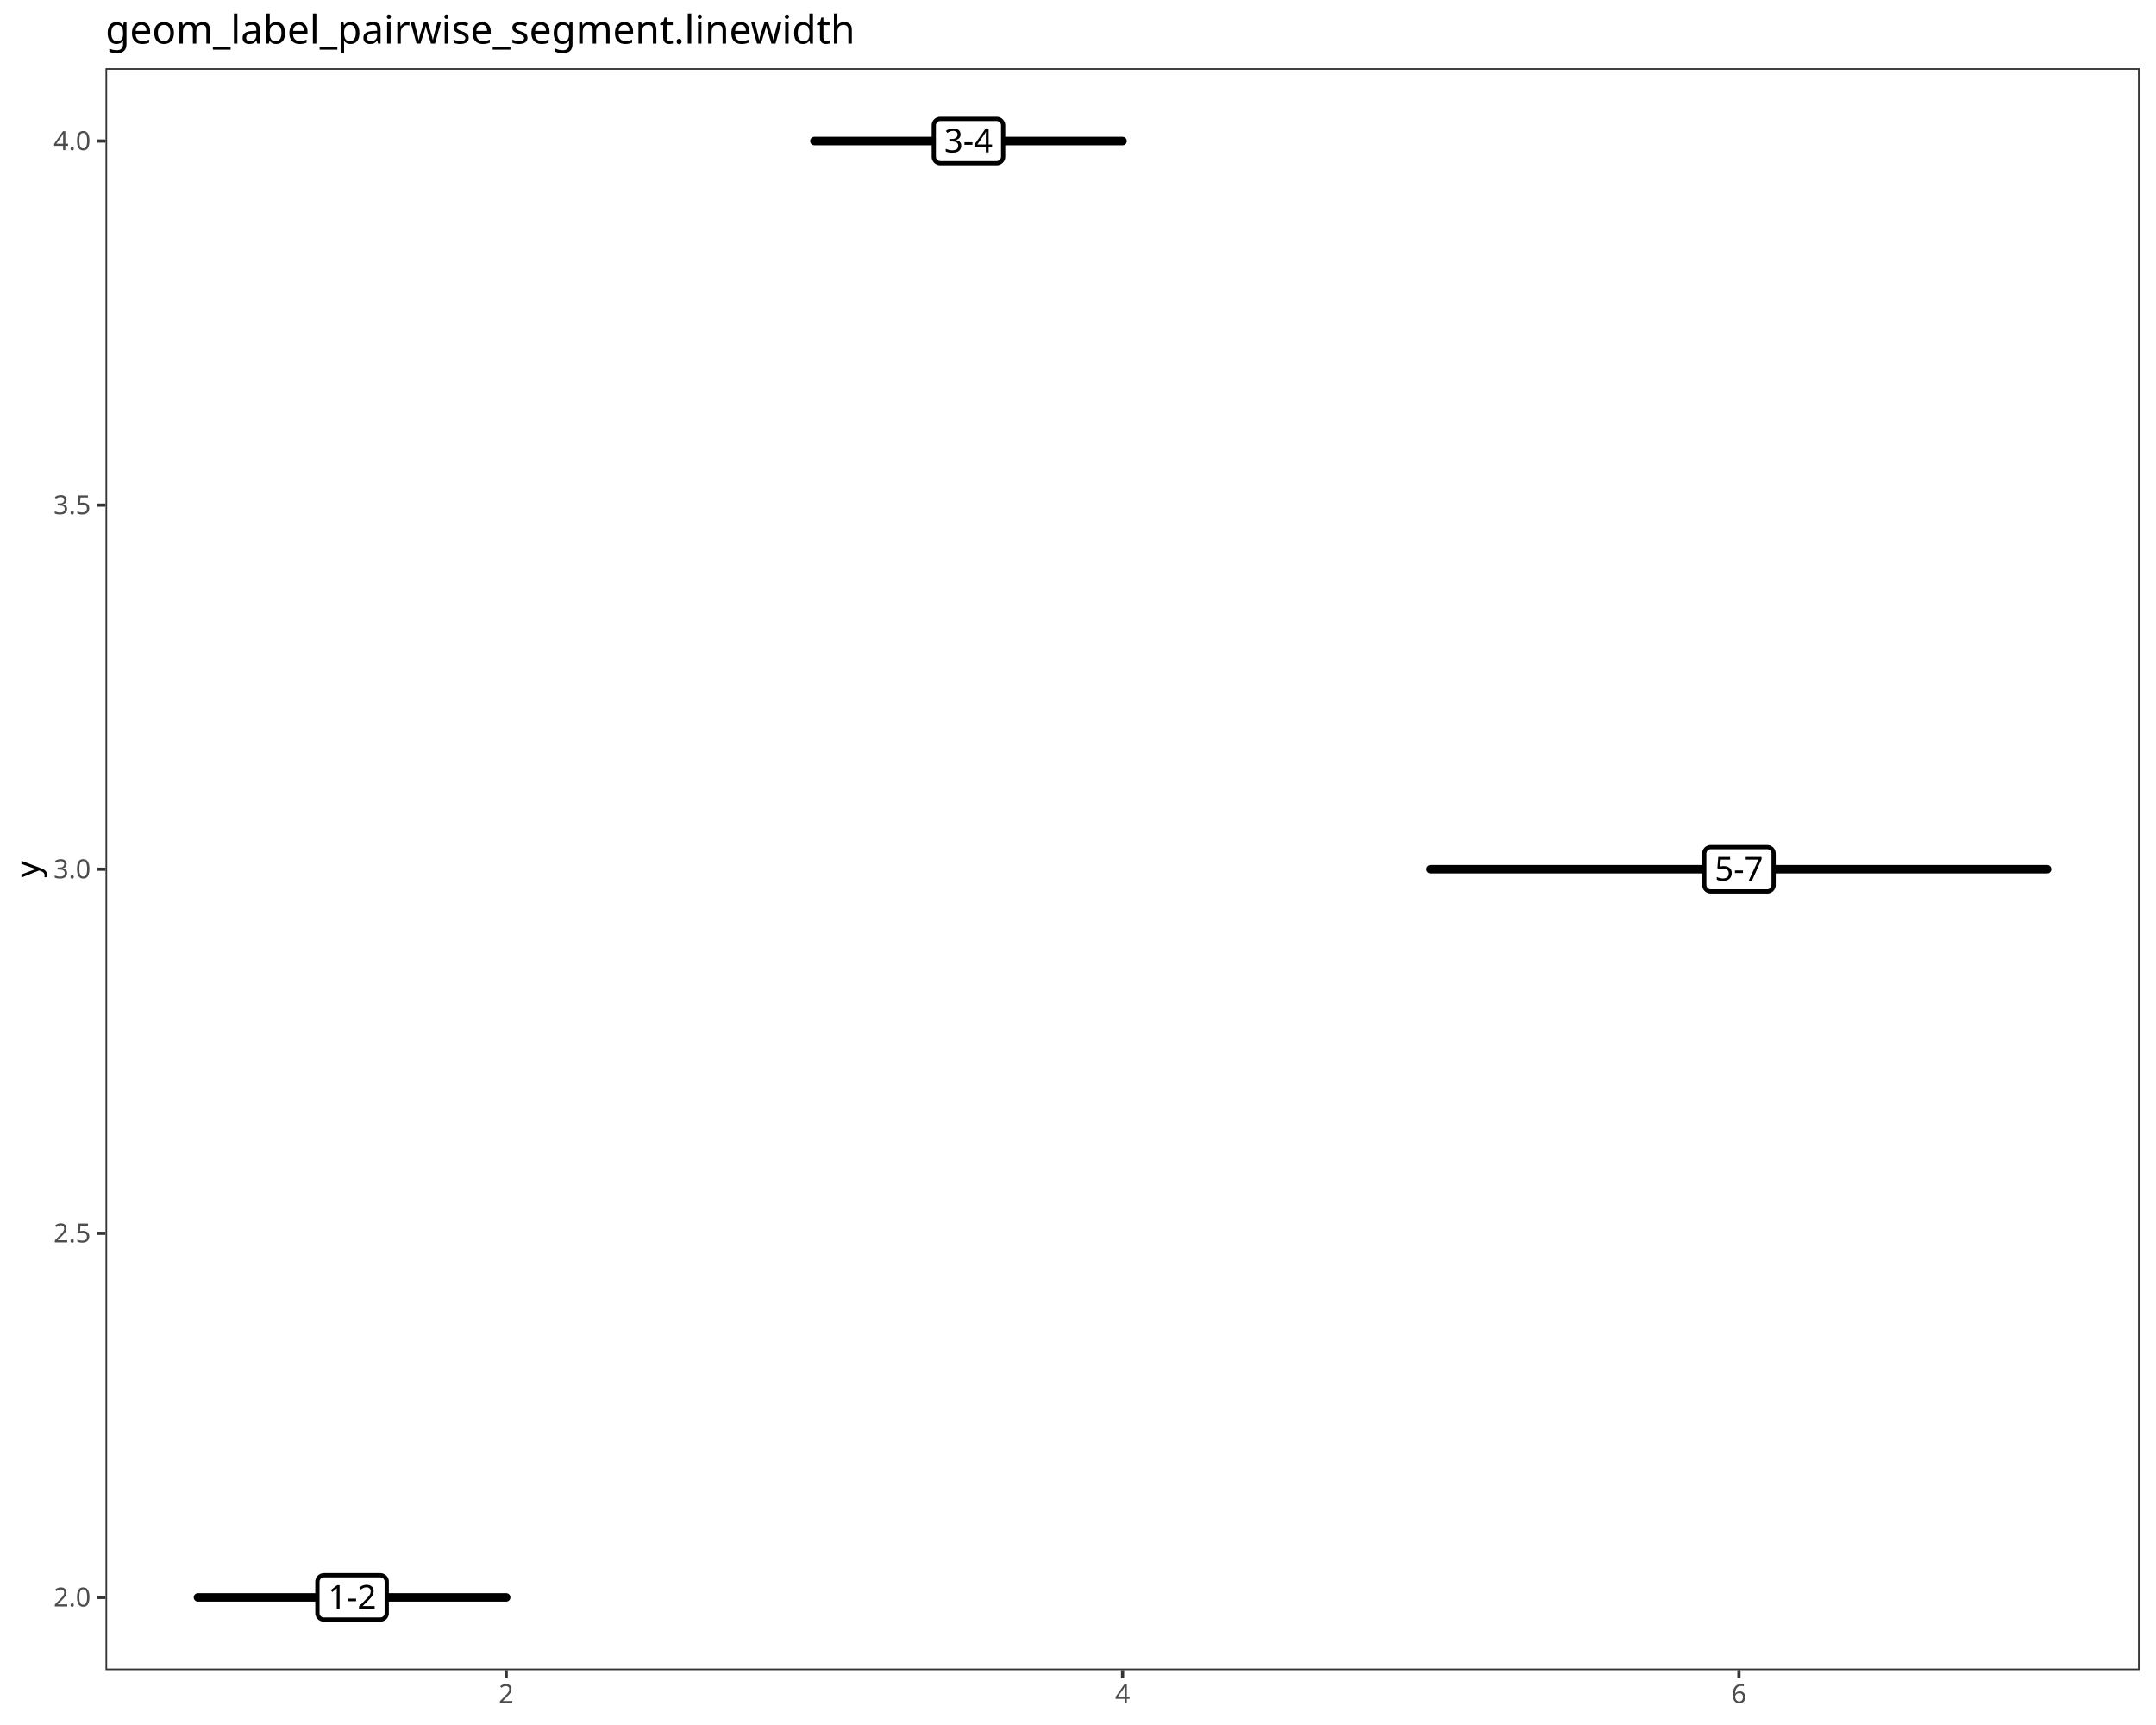
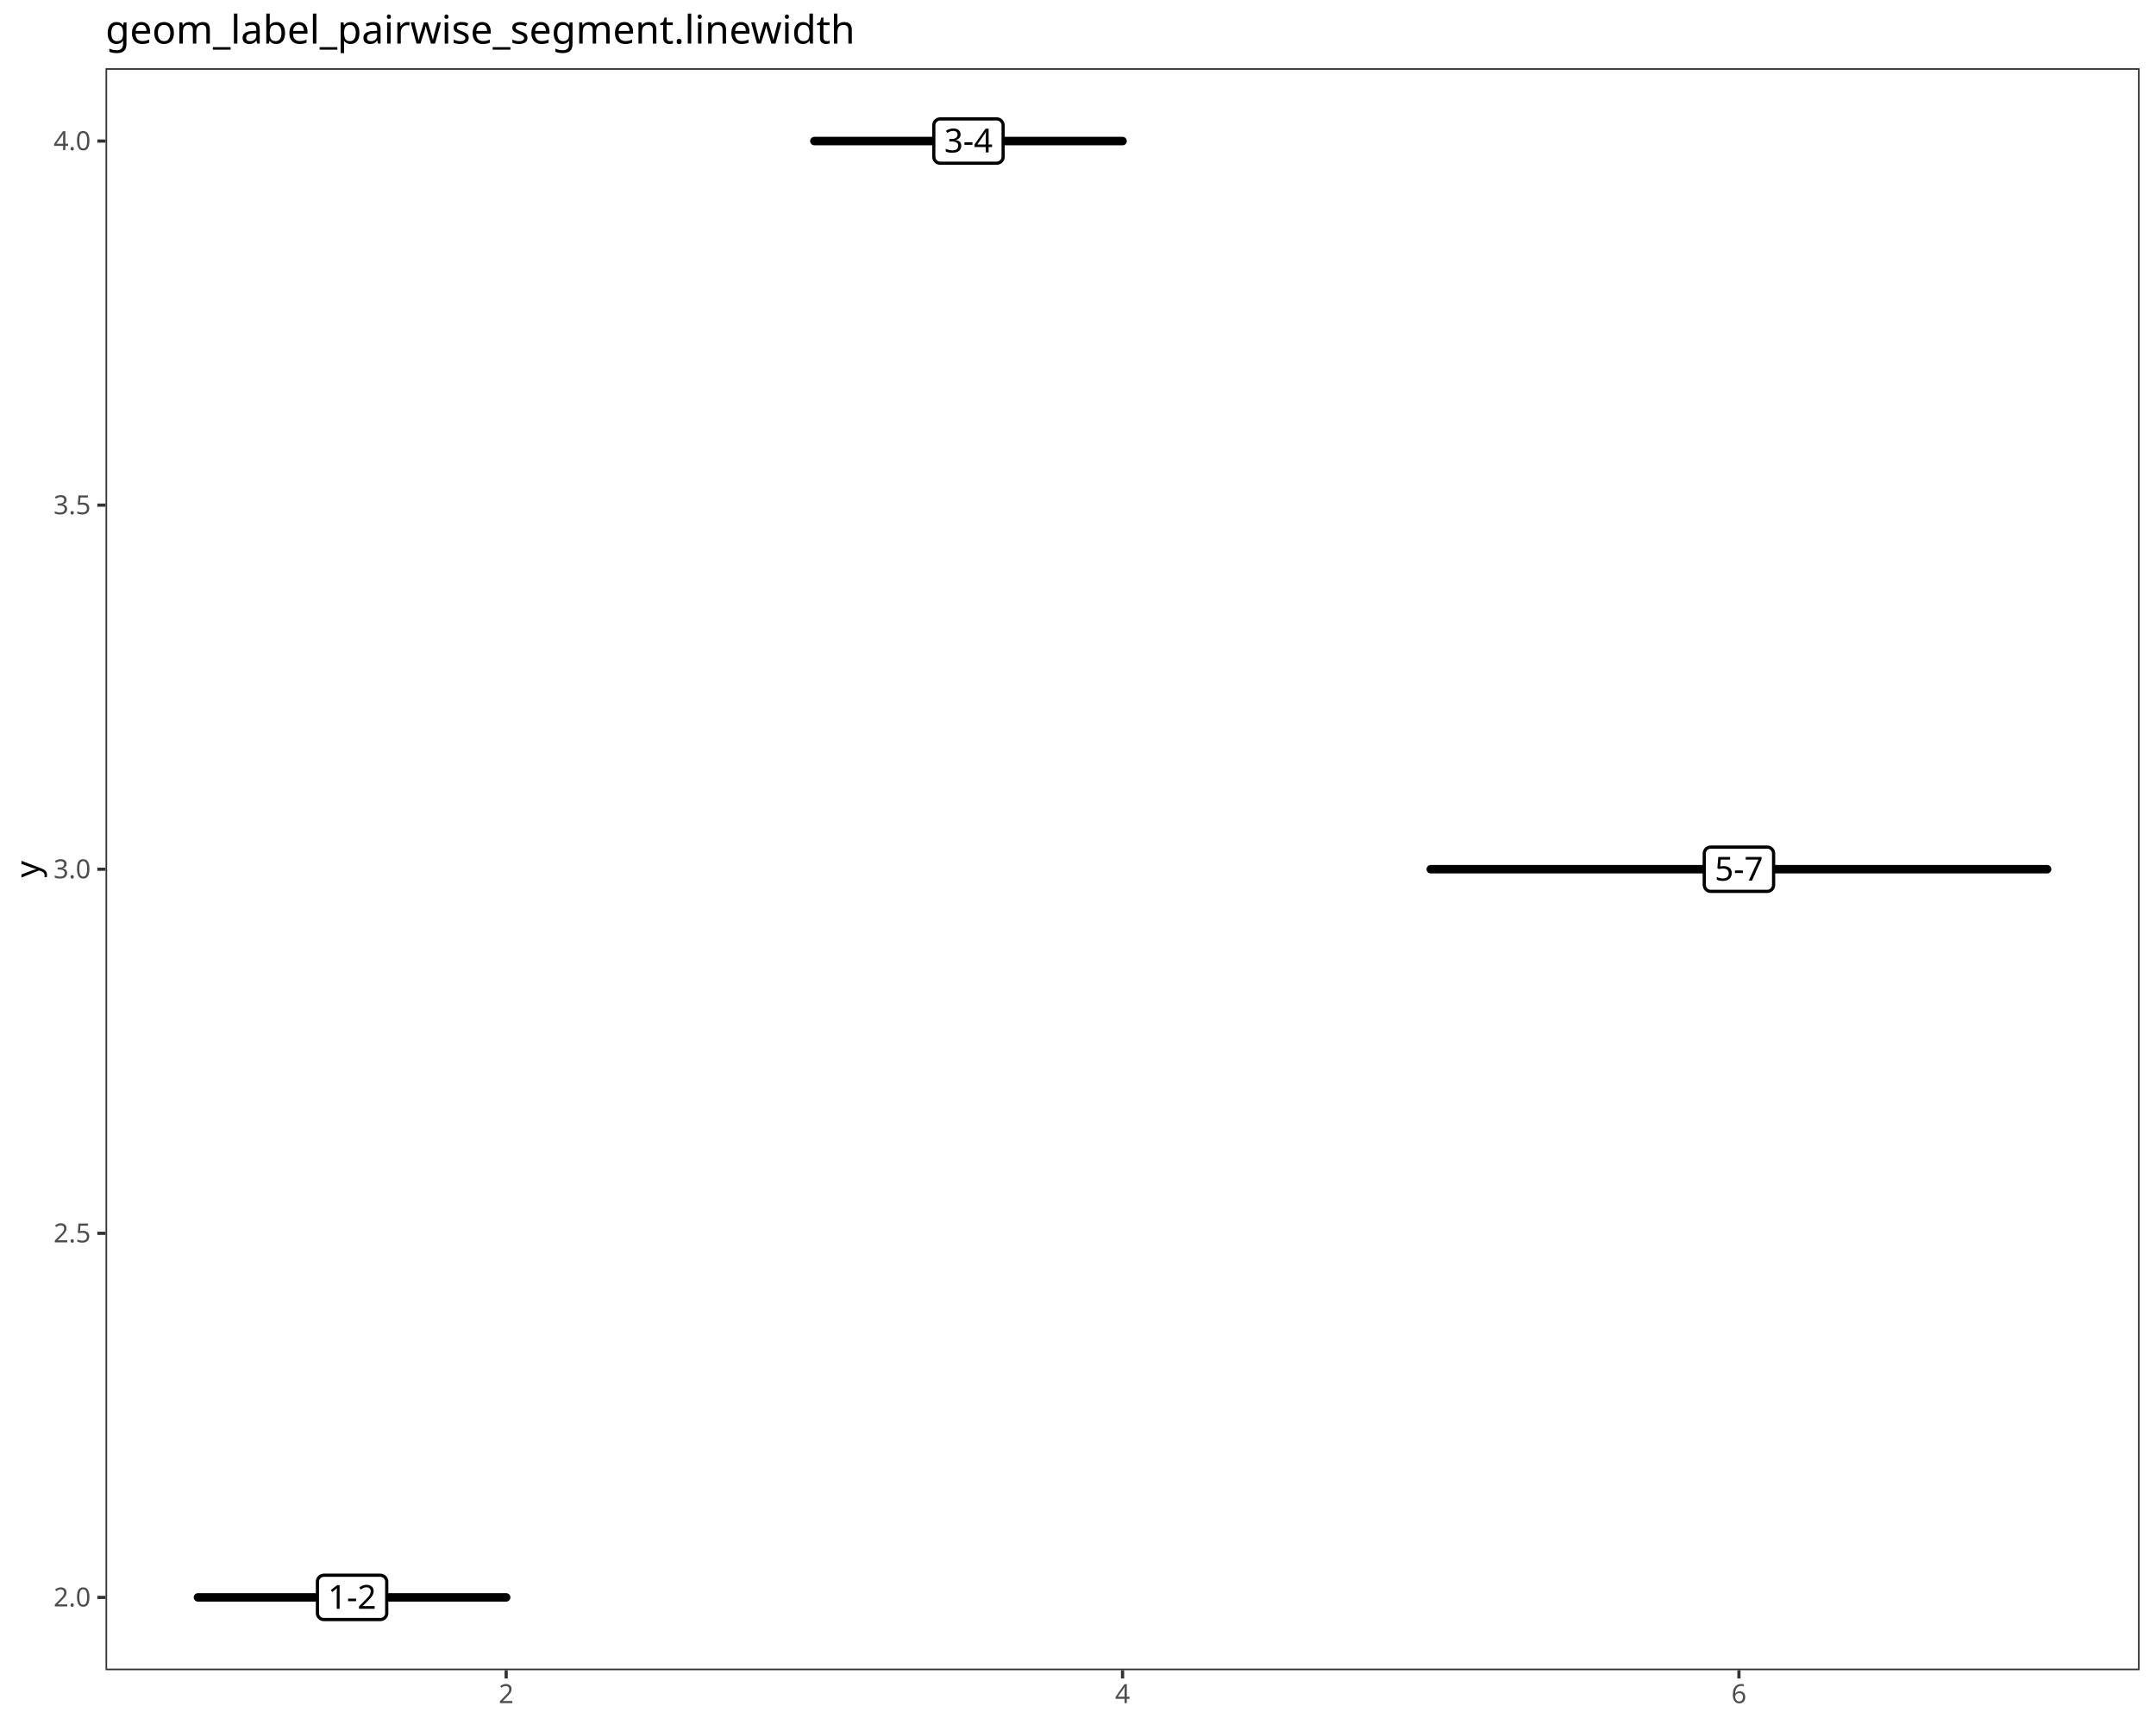
<svg xmlns="http://www.w3.org/2000/svg" class="svglite" data-engine-version="2.0" width="720.00pt" height="576.00pt" viewBox="0 0 720.00 576.00">
  <defs>
    <style type="text/css">
    .svglite line, .svglite polyline, .svglite polygon, .svglite path, .svglite rect, .svglite circle {
      fill: none;
      stroke: #000000;
      stroke-linecap: round;
      stroke-linejoin: round;
      stroke-miterlimit: 10.00;
    }
  </style>
  </defs>
  <rect width="100%" height="100%" style="stroke: none; fill: #FFFFFF;" />
  <defs>
    <clipPath id="cpMC4wMHw3MjAuMDB8MC4wMHw1NzYuMDA=">
      <rect x="0.00" y="0.00" width="720.00" height="576.00" />
    </clipPath>
  </defs>
  <g clip-path="url(#cpMC4wMHw3MjAuMDB8MC4wMHw1NzYuMDA=)">
    <rect x="0.00" y="0.00" width="720.00" height="576.00" style="stroke-width: 1.07; stroke: #FFFFFF; fill: #FFFFFF;" />
  </g>
  <defs>
    <clipPath id="cpMzUuMjR8NzE0LjUyfDIyLjc4fDU1Ny43MQ==">
      <rect x="35.24" y="22.78" width="679.28" height="534.92" />
    </clipPath>
  </defs>
  <g clip-path="url(#cpMzUuMjR8NzE0LjUyfDIyLjc4fDU1Ny43MQ==)">
    <rect x="35.24" y="22.78" width="679.28" height="534.92" style="stroke-width: 1.07; stroke: none; fill: #FFFFFF;" />
    <line x1="66.11" y1="533.39" x2="169.04" y2="533.39" style="stroke-width: 2.83;" />
-     <polygon points="108.16,540.79 126.99,540.79 126.91,540.79 127.25,540.77 127.59,540.70 127.92,540.58 128.22,540.41 128.49,540.19 128.72,539.93 128.91,539.63 129.04,539.31 129.13,538.98 129.15,538.63 129.15,538.63 129.15,528.15 129.15,528.15 129.13,527.81 129.04,527.47 128.91,527.15 128.72,526.85 128.49,526.59 128.22,526.37 127.92,526.20 127.59,526.08 127.25,526.01 126.99,525.99 108.16,525.99 108.42,526.01 108.07,525.99 107.73,526.04 107.39,526.13 107.08,526.28 106.79,526.48 106.54,526.72 106.33,527.00 106.17,527.31 106.06,527.64 106.00,527.98 106.00,528.15 106.00,538.63 106.00,538.46 106.00,538.80 106.06,539.15 106.17,539.48 106.33,539.78 106.54,540.06 106.79,540.30 107.08,540.50 107.39,540.65 107.73,540.75 108.07,540.79 " style="stroke-width: 1.42; fill: #FFFFFF;" />
+     <polygon points="108.16,540.79 126.99,540.79 126.91,540.79 127.25,540.77 127.59,540.70 127.92,540.58 128.22,540.41 128.49,540.19 128.72,539.93 128.91,539.63 129.04,539.31 129.13,538.98 129.15,538.63 129.15,538.63 129.15,528.15 129.15,528.15 129.13,527.81 129.04,527.47 128.91,527.15 128.72,526.85 128.49,526.59 128.22,526.37 127.92,526.20 127.59,526.08 127.25,526.01 126.99,525.99 108.16,525.99 108.42,526.01 108.07,525.99 107.73,526.04 107.39,526.13 107.08,526.28 106.79,526.48 106.54,526.72 106.33,527.00 106.17,527.31 106.06,527.64 106.00,527.98 106.00,528.15 106.00,538.63 106.00,538.46 106.00,538.80 106.06,539.15 106.17,539.48 106.33,539.78 106.54,540.06 106.79,540.30 107.08,540.50 107.39,540.65 107.73,540.75 108.07,540.79 " style="stroke-width: 1.07; fill: #FFFFFF;" />
    <text x="117.58" y="537.19" text-anchor="middle" style="font-size: 11.04px; font-family: sans;" textLength="15.96px" lengthAdjust="spacingAndGlyphs">1-2</text>
    <line x1="271.96" y1="47.10" x2="374.88" y2="47.10" style="stroke-width: 2.83;" />
-     <polygon points="314.00,54.50 332.84,54.50 332.75,54.50 333.10,54.48 333.44,54.41 333.76,54.29 334.06,54.11 334.33,53.89 334.56,53.63 334.75,53.34 334.89,53.02 334.97,52.68 335.00,52.34 335.00,52.34 335.00,41.86 335.00,41.86 334.97,41.51 334.89,41.18 334.75,40.86 334.56,40.56 334.33,40.30 334.06,40.08 333.76,39.91 333.44,39.78 333.10,39.72 332.84,39.70 314.00,39.70 314.26,39.72 313.91,39.70 313.57,39.74 313.23,39.84 312.92,39.99 312.63,40.19 312.38,40.43 312.17,40.70 312.01,41.01 311.90,41.34 311.85,41.69 311.84,41.86 311.84,52.34 311.85,52.16 311.85,52.51 311.90,52.85 312.01,53.18 312.17,53.49 312.38,53.77 312.63,54.01 312.92,54.21 313.23,54.36 313.57,54.45 313.91,54.50 " style="stroke-width: 1.42; fill: #FFFFFF;" />
+     <polygon points="314.00,54.50 332.84,54.50 332.75,54.50 333.10,54.48 333.44,54.41 333.76,54.29 334.06,54.11 334.33,53.89 334.56,53.63 334.75,53.34 334.89,53.02 334.97,52.68 335.00,52.34 335.00,52.34 335.00,41.86 335.00,41.86 334.97,41.51 334.89,41.18 334.75,40.86 334.56,40.56 334.33,40.30 334.06,40.08 333.76,39.91 333.44,39.78 333.10,39.72 332.84,39.70 314.00,39.70 314.26,39.72 313.91,39.70 313.57,39.74 313.23,39.84 312.92,39.99 312.63,40.19 312.38,40.43 312.17,40.70 312.01,41.01 311.90,41.34 311.85,41.69 311.84,41.86 311.84,52.34 311.85,52.16 311.85,52.51 311.90,52.85 312.01,53.18 312.17,53.49 312.38,53.77 312.63,54.01 312.92,54.21 313.23,54.36 313.57,54.45 313.91,54.50 " style="stroke-width: 1.07; fill: #FFFFFF;" />
    <text x="323.42" y="50.90" text-anchor="middle" style="font-size: 11.04px; font-family: sans;" textLength="15.96px" lengthAdjust="spacingAndGlyphs">3-4</text>
    <line x1="477.80" y1="290.24" x2="683.64" y2="290.24" style="stroke-width: 2.83;" />
-     <polygon points="571.30,297.64 590.14,297.64 590.05,297.64 590.40,297.63 590.74,297.56 591.07,297.43 591.37,297.26 591.64,297.04 591.87,296.78 592.05,296.49 592.19,296.17 592.27,295.83 592.30,295.48 592.30,295.48 592.30,285.01 592.30,285.01 592.27,284.66 592.19,284.32 592.05,284.00 591.87,283.71 591.64,283.45 591.37,283.23 591.07,283.05 590.74,282.93 590.40,282.86 590.14,282.85 571.30,282.85 571.56,282.86 571.22,282.85 570.87,282.89 570.54,282.99 570.22,283.14 569.94,283.33 569.69,283.57 569.48,283.85 569.32,284.16 569.21,284.49 569.15,284.83 569.14,285.01 569.14,295.48 569.15,295.31 569.15,295.66 569.21,296.00 569.32,296.33 569.48,296.64 569.69,296.92 569.94,297.16 570.22,297.35 570.54,297.50 570.87,297.60 571.22,297.64 " style="stroke-width: 1.42; fill: #FFFFFF;" />
+     <polygon points="571.30,297.64 590.14,297.64 590.05,297.64 590.40,297.63 590.74,297.56 591.07,297.43 591.37,297.26 591.64,297.04 591.87,296.78 592.05,296.49 592.19,296.17 592.27,295.83 592.30,295.48 592.30,295.48 592.30,285.01 592.30,285.01 592.27,284.66 592.19,284.32 592.05,284.00 591.87,283.71 591.64,283.45 591.37,283.23 591.07,283.05 590.74,282.93 590.40,282.86 590.14,282.85 571.30,282.85 571.56,282.86 571.22,282.85 570.87,282.89 570.54,282.99 570.22,283.14 569.94,283.33 569.69,283.57 569.48,283.85 569.32,284.16 569.21,284.49 569.15,284.83 569.14,285.01 569.14,295.48 569.15,295.31 569.15,295.66 569.21,296.00 569.32,296.33 569.48,296.64 569.69,296.92 569.94,297.16 570.22,297.35 570.54,297.50 570.87,297.60 571.22,297.64 " style="stroke-width: 1.07; fill: #FFFFFF;" />
    <text x="580.72" y="294.04" text-anchor="middle" style="font-size: 11.04px; font-family: sans;" textLength="15.96px" lengthAdjust="spacingAndGlyphs">5-7</text>
    <rect x="35.24" y="22.78" width="679.28" height="534.92" style="stroke-width: 1.07; stroke: #333333;" />
  </g>
  <g clip-path="url(#cpMC4wMHw3MjAuMDB8MC4wMHw1NzYuMDA=)">
    <text x="30.31" y="536.42" text-anchor="end" style="font-size: 8.80px; fill: #4D4D4D; font-family: sans;" textLength="12.23px" lengthAdjust="spacingAndGlyphs">2.0</text>
    <text x="30.31" y="414.85" text-anchor="end" style="font-size: 8.80px; fill: #4D4D4D; font-family: sans;" textLength="12.23px" lengthAdjust="spacingAndGlyphs">2.5</text>
    <text x="30.31" y="293.27" text-anchor="end" style="font-size: 8.80px; fill: #4D4D4D; font-family: sans;" textLength="12.23px" lengthAdjust="spacingAndGlyphs">3.0</text>
    <text x="30.31" y="171.70" text-anchor="end" style="font-size: 8.80px; fill: #4D4D4D; font-family: sans;" textLength="12.23px" lengthAdjust="spacingAndGlyphs">3.5</text>
    <text x="30.31" y="50.13" text-anchor="end" style="font-size: 8.80px; fill: #4D4D4D; font-family: sans;" textLength="12.23px" lengthAdjust="spacingAndGlyphs">4.0</text>
    <polyline points="32.50,533.39 35.24,533.39 " style="stroke-width: 1.07; stroke: #333333; stroke-linecap: butt;" />
    <polyline points="32.50,411.82 35.24,411.82 " style="stroke-width: 1.07; stroke: #333333; stroke-linecap: butt;" />
    <polyline points="32.50,290.24 35.24,290.24 " style="stroke-width: 1.07; stroke: #333333; stroke-linecap: butt;" />
    <polyline points="32.50,168.67 35.24,168.67 " style="stroke-width: 1.07; stroke: #333333; stroke-linecap: butt;" />
    <polyline points="32.50,47.10 35.24,47.10 " style="stroke-width: 1.07; stroke: #333333; stroke-linecap: butt;" />
    <polyline points="169.04,560.45 169.04,557.71 " style="stroke-width: 1.07; stroke: #333333; stroke-linecap: butt;" />
    <polyline points="374.88,560.45 374.88,557.71 " style="stroke-width: 1.07; stroke: #333333; stroke-linecap: butt;" />
    <polyline points="580.72,560.45 580.72,557.71 " style="stroke-width: 1.07; stroke: #333333; stroke-linecap: butt;" />
    <text x="169.04" y="568.69" text-anchor="middle" style="font-size: 8.80px; fill: #4D4D4D; font-family: sans;" textLength="4.89px" lengthAdjust="spacingAndGlyphs">2</text>
    <text x="374.88" y="568.69" text-anchor="middle" style="font-size: 8.80px; fill: #4D4D4D; font-family: sans;" textLength="4.89px" lengthAdjust="spacingAndGlyphs">4</text>
    <text x="580.72" y="568.69" text-anchor="middle" style="font-size: 8.80px; fill: #4D4D4D; font-family: sans;" textLength="4.89px" lengthAdjust="spacingAndGlyphs">6</text>
    <text transform="translate(13.05,290.24) rotate(-90)" text-anchor="middle" style="font-size: 11.00px; font-family: sans;" textLength="5.50px" lengthAdjust="spacingAndGlyphs">y</text>
    <text x="35.24" y="14.56" style="font-size: 13.20px; font-family: sans;" textLength="237.03px" lengthAdjust="spacingAndGlyphs">geom_label_pairwise_segment.linewidth</text>
  </g>
</svg>
